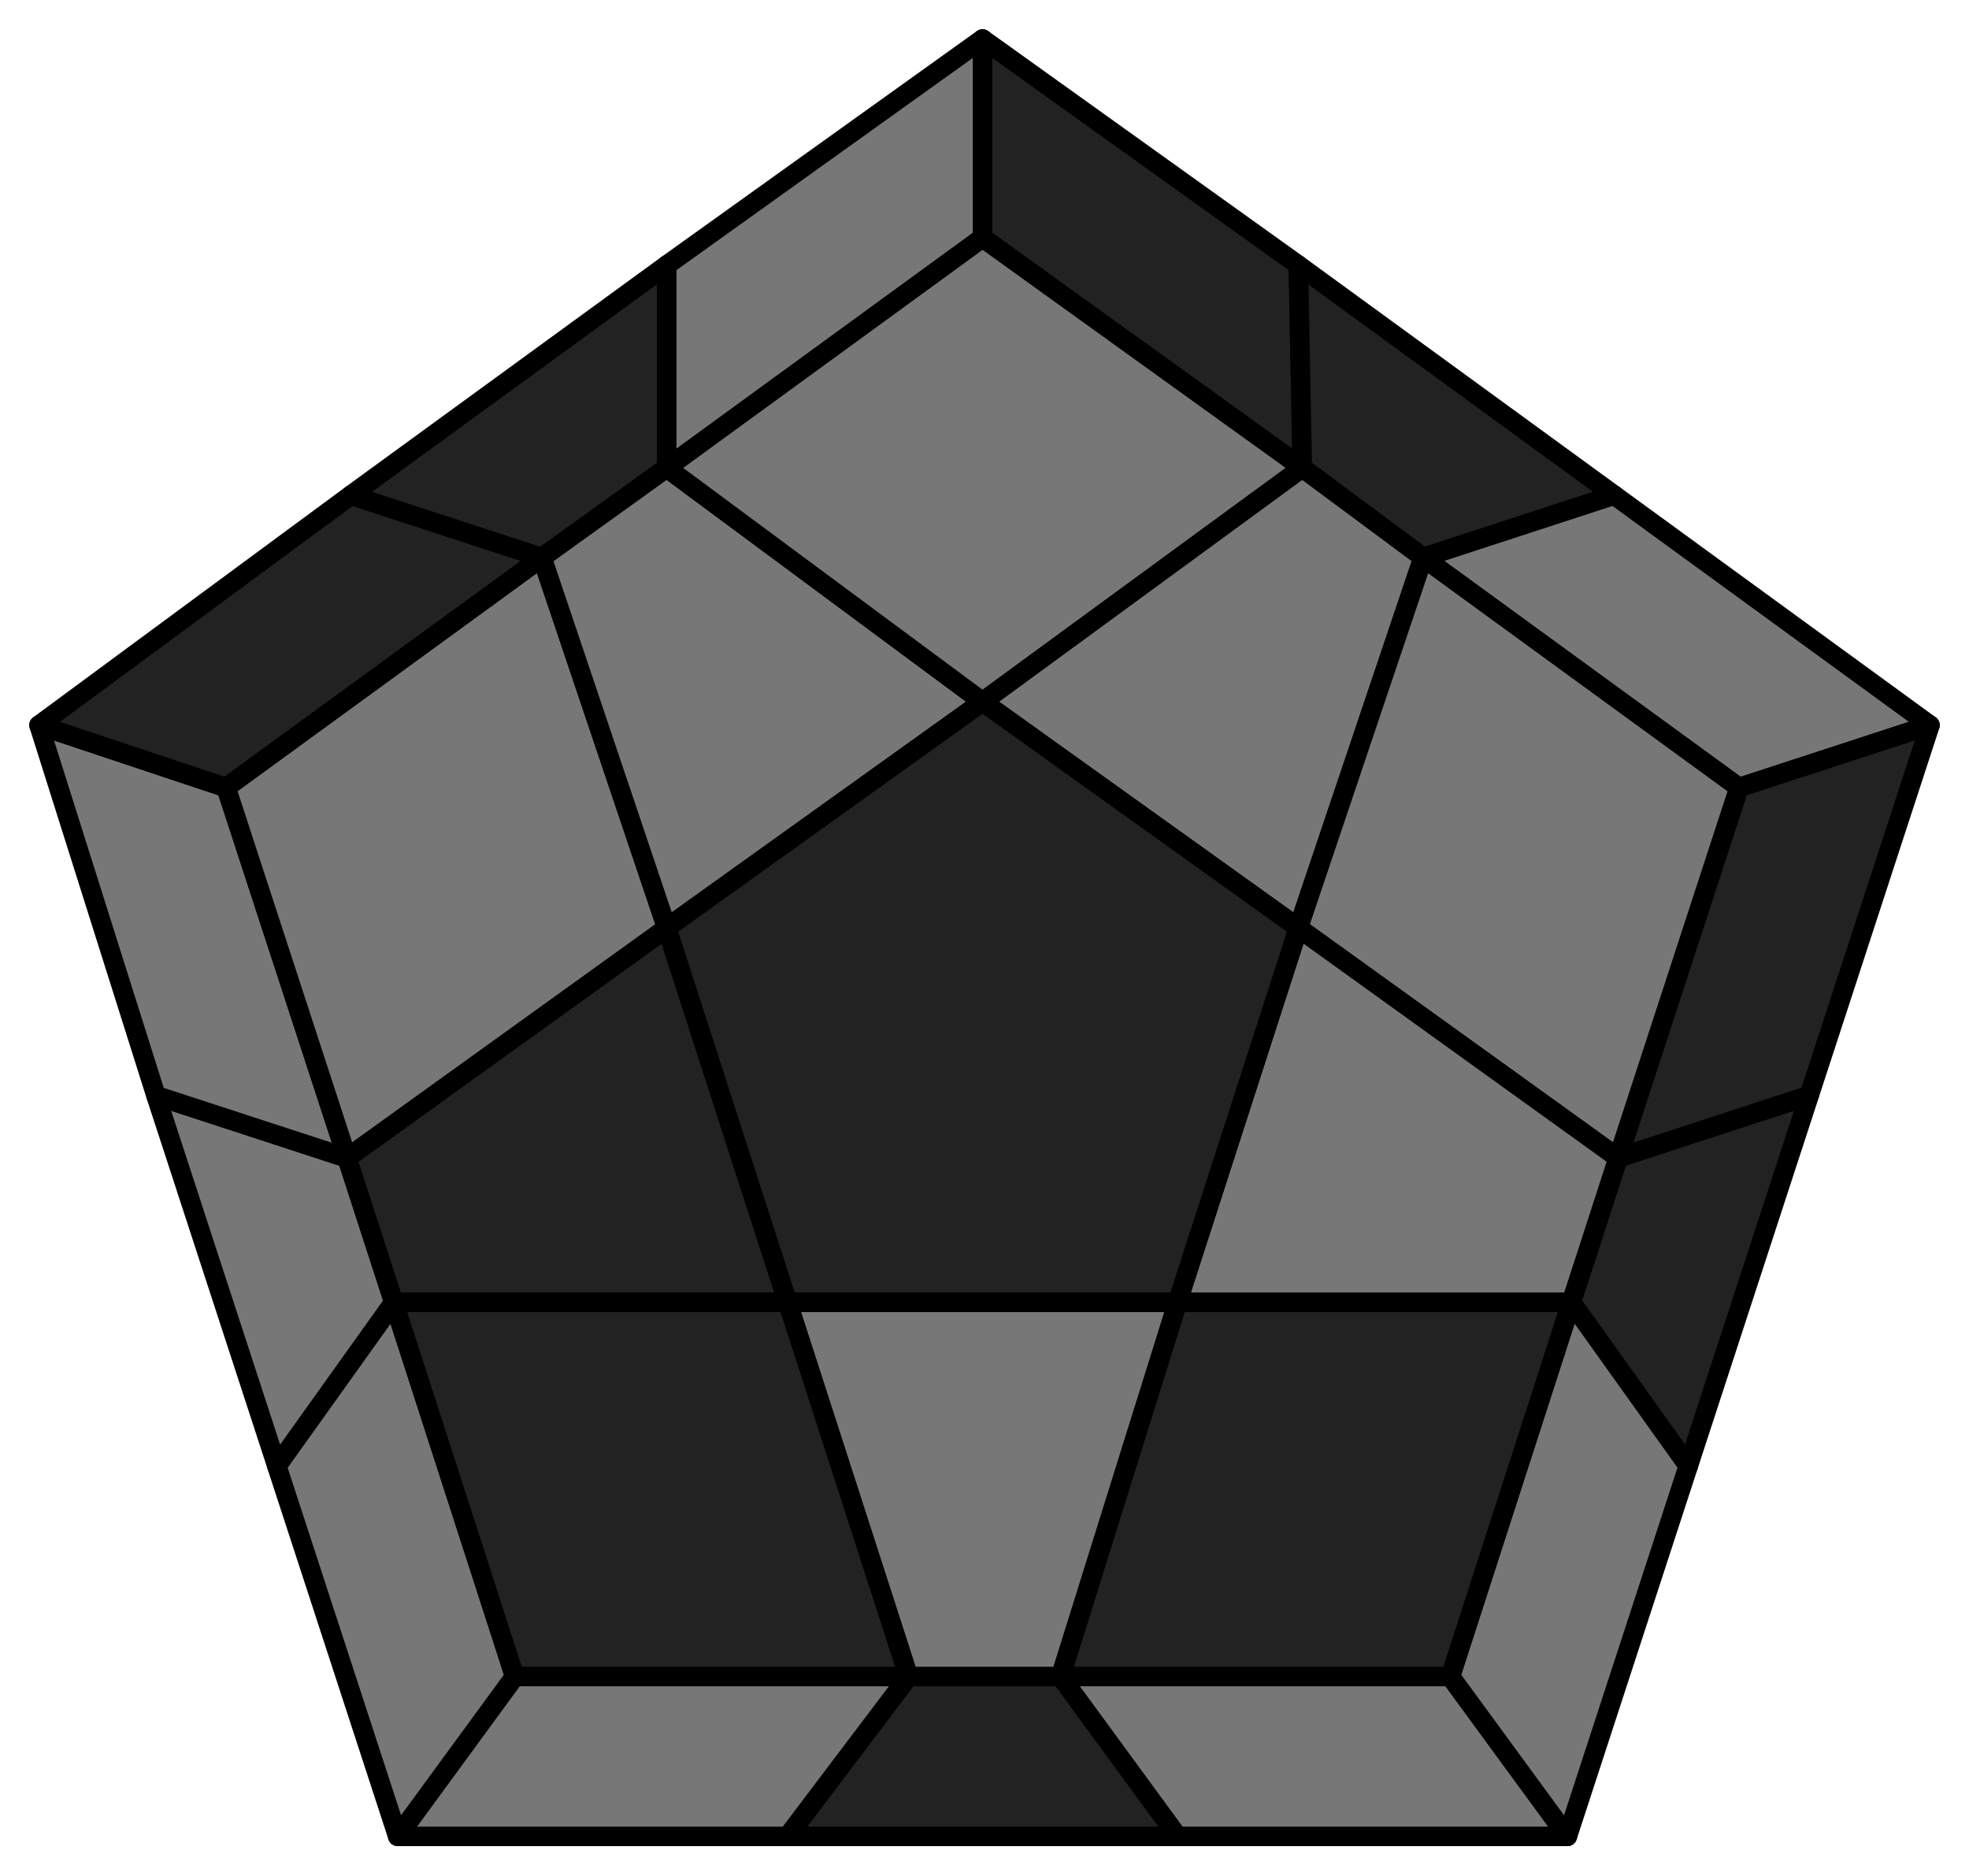
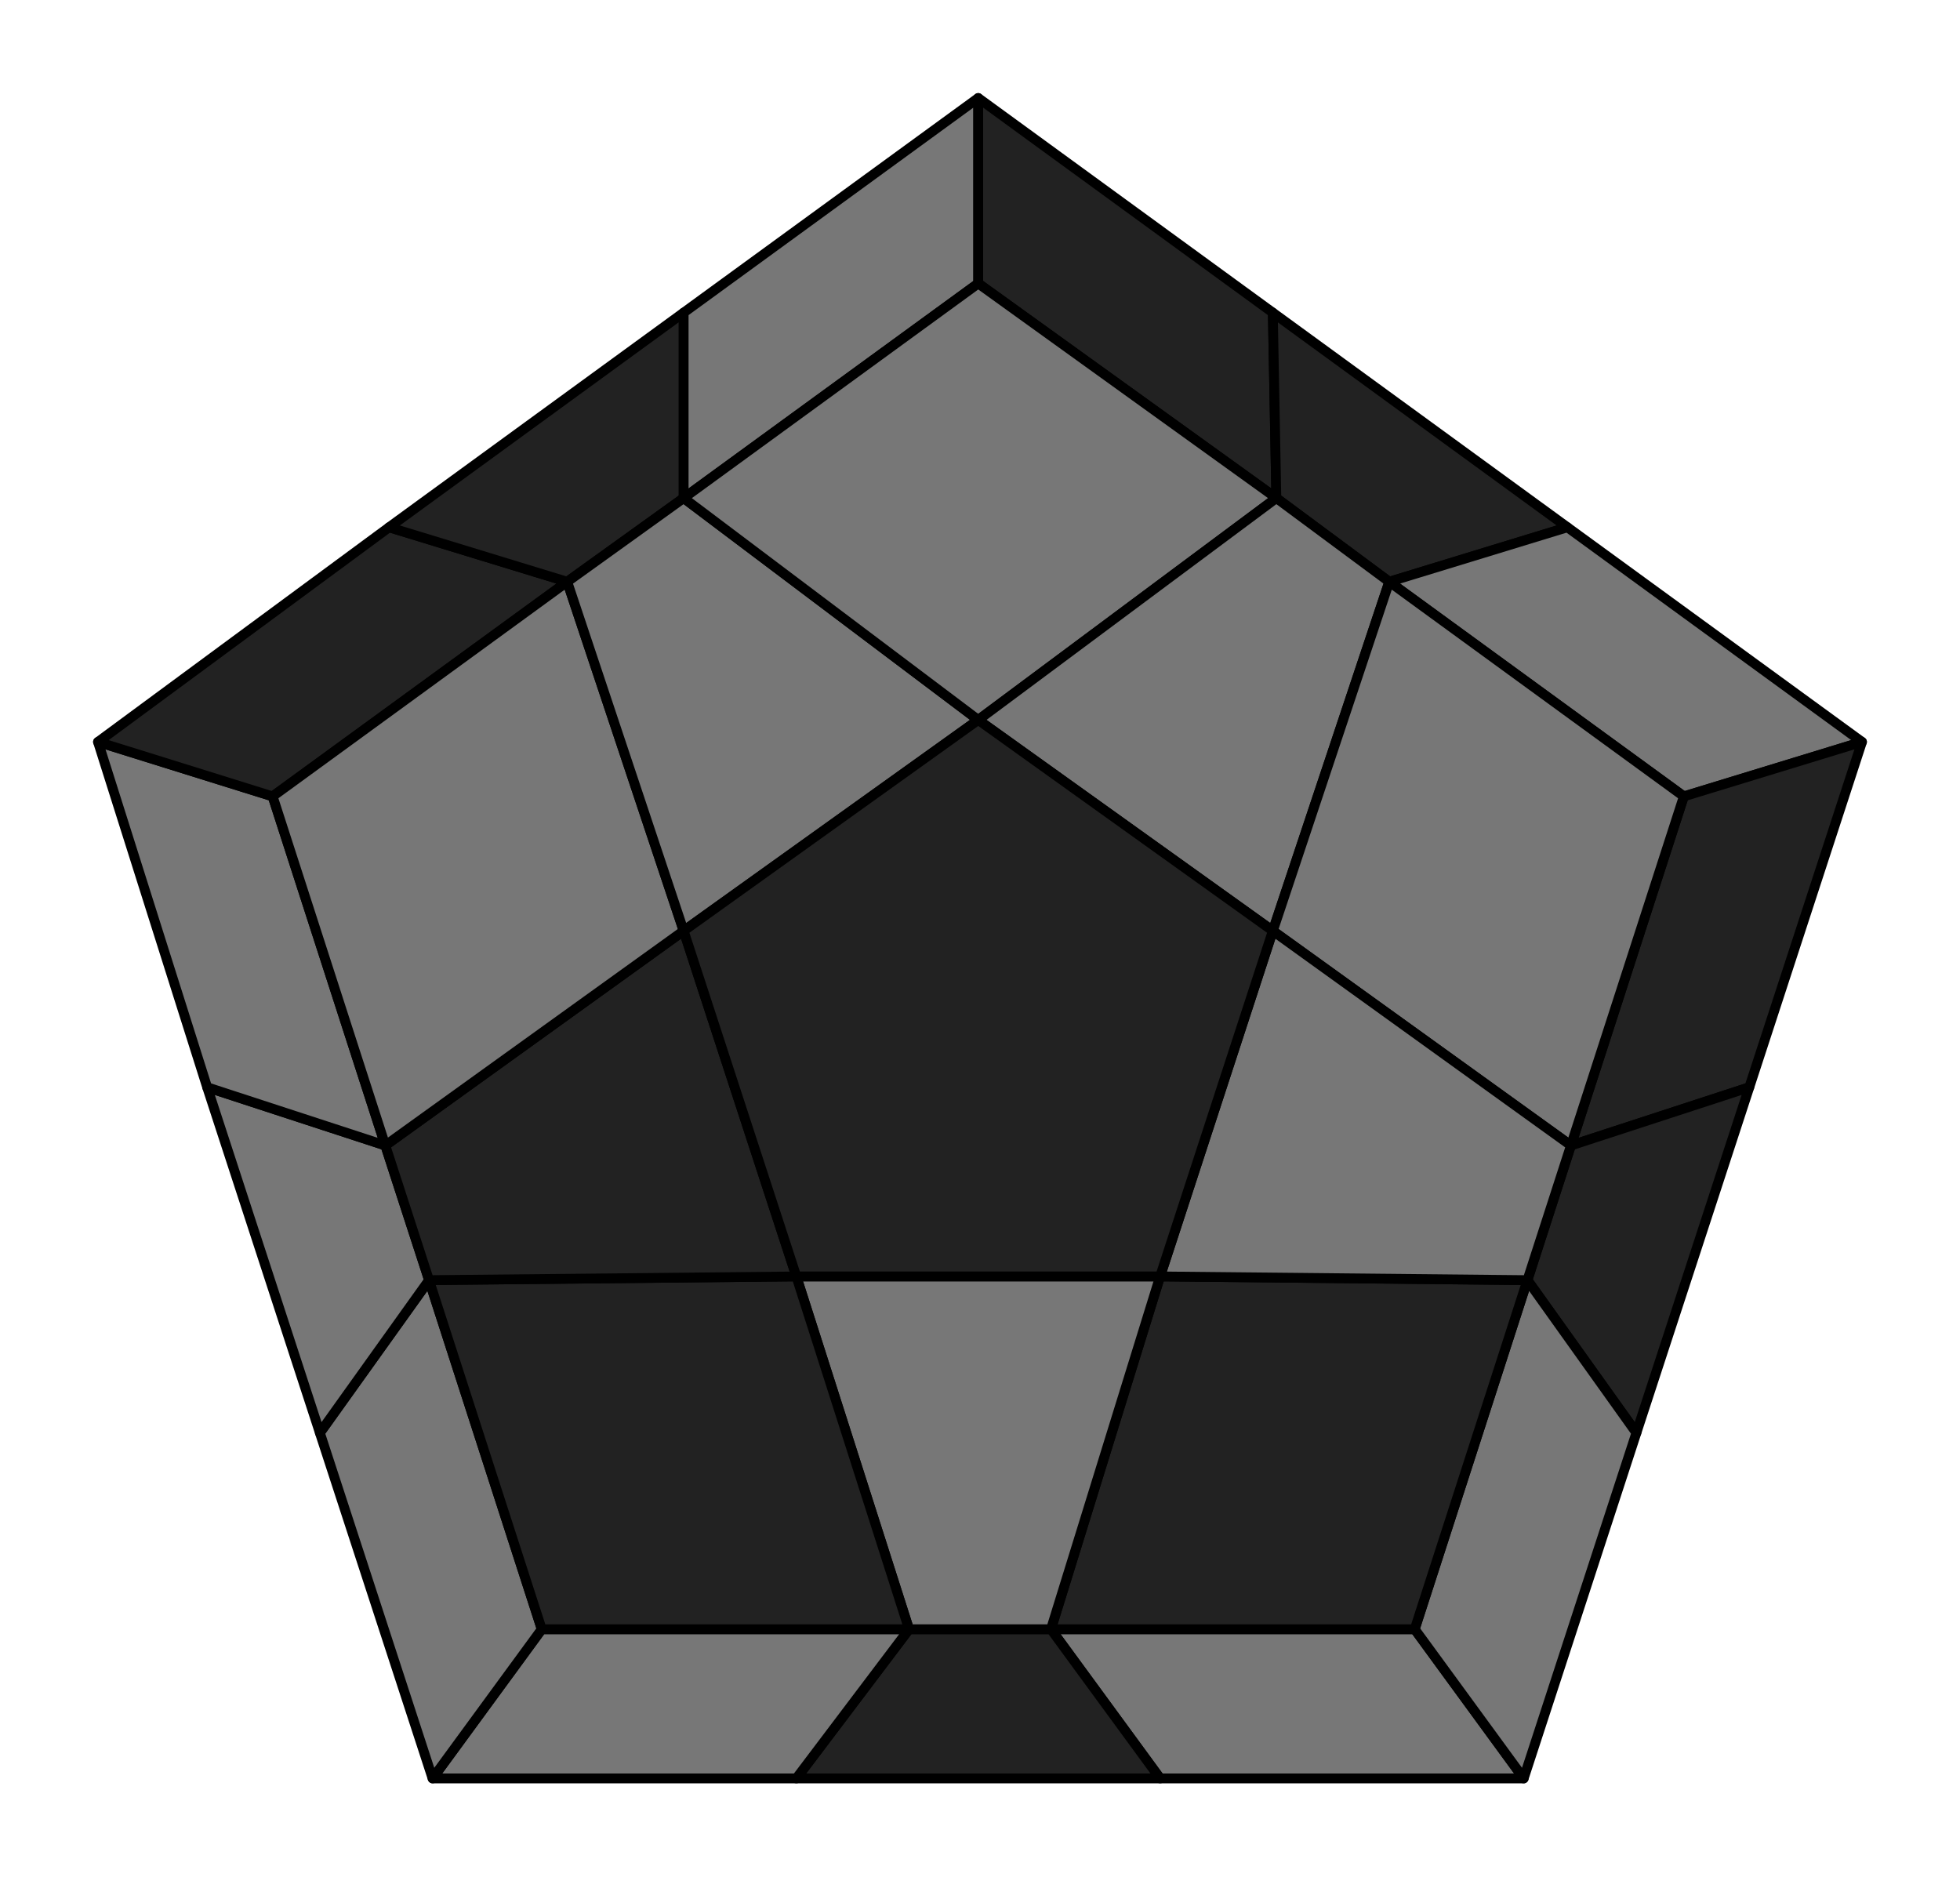
- <svg xmlns="http://www.w3.org/2000/svg" id="205" width="505" height="481">
+ <svg xmlns="http://www.w3.org/2000/svg" viewBox="0 0 100.0 95.732">
  <style>
- polygon { stroke: black; stroke-width: 5px; stroke-linejoin: round;}
- .light {fill: #777;}
- .dark {fill: #222;}
+ polygon { stroke: black; stroke-width: 0.5px; stroke-linejoin: round;}
</style>
-   <polygon class="light" points="402 471 302 471 272 430 372 430" />
-   <polygon class="dark" points="302 471 202 471 233 430 272 430" />
-   <polygon class="light" points="202 471 102 471 132 430 233 430" />
-   <polygon class="light" points="102 471 71 376 101 334 132 430" />
-   <polygon class="light" points="71 376 40 281 89 297 101 334" />
-   <polygon class="light" points="40 281 10 186 58 202 89 297" />
-   <polygon class="dark" points="10 186 90 127 139 143 58 202" />
-   <polygon class="dark" points="90 127 171 68 171 120 139 143" />
-   <polygon class="light" points="171 68 252 10 252 61 171 120" />
-   <polygon class="dark" points="252 10 333 68 334 120 252 61" />
-   <polygon class="dark" points="333 68 414 127 365 143 334 120" />
-   <polygon class="light" points="414 127 495 186 446 202 365 143" />
-   <polygon class="dark" points="495 186 464 281 415 297 446 202" />
-   <polygon class="dark" points="464 281 433 376 403 334 415 297" />
-   <polygon class="light" points="433 376 402 471 372 430 403 334" />
-   <polygon class="dark" points="372 430 272 430 302 334 403 334" />
-   <polygon class="light" points="272 430 233 430 202 334 302 334" />
-   <polygon class="dark" points="132 430 101 334 202 334 233 430" />
-   <polygon class="dark" points="101 334 89 297 171 238 202 334" />
-   <polygon class="light" points="58 202 139 143 171 238 89 297" />
-   <polygon class="light" points="139 143 171 120 252 180 171 238" />
-   <polygon class="light" points="252 61 334 120 252 180 171 120" />
-   <polygon class="light" points="334 120 365 143 333 238 252 180" />
-   <polygon class="light" points="446 202 415 297 333 238 365 143" />
-   <polygon class="light" points="415 297 403 334 302 334 333 238" />
-   <polygon class="dark" points="302 334 202 334 171 238 252 180 333 238" />
+   <polygon fill="#777" points="77.74 90.73 59.19 90.73 53.62 83.12 72.18 83.12" />
+   <polygon fill="#222" points="59.19 90.73 40.63 90.73 46.38 83.12 53.62 83.12" />
+   <polygon fill="#777" points="40.63 90.73 22.07 90.73 27.64 83.12 46.38 83.12" />
+   <polygon fill="#777" points="22.07 90.73 16.32 73.10 21.89 65.31 27.64 83.12" />
+   <polygon fill="#777" points="16.32 73.10 10.57 55.47 19.66 58.44 21.89 65.31" />
+   <polygon fill="#777" points="10.57 55.47 5.00 37.85 13.91 40.63 19.66 58.44" />
+   <polygon fill="#222" points="5.00 37.85 19.85 26.90 28.94 29.68 13.91 40.63" />
+   <polygon fill="#222" points="19.85 26.90 34.88 15.95 34.88 25.41 28.94 29.68" />
+   <polygon fill="#777" points="34.88 15.95 49.91 5.00 49.91 14.46 34.88 25.41" />
+   <polygon fill="#222" points="49.91 5.00 64.94 15.95 65.12 25.41 49.91 14.46" />
+   <polygon fill="#222" points="64.94 15.95 79.97 26.90 70.88 29.68 65.12 25.41" />
+   <polygon fill="#777" points="79.97 26.90 95.00 37.85 85.91 40.63 70.88 29.68" />
+   <polygon fill="#222" points="95.00 37.85 89.25 55.47 80.15 58.44 85.91 40.63" />
+   <polygon fill="#222" points="89.25 55.47 83.49 73.10 77.93 65.31 80.15 58.44" />
+   <polygon fill="#777" points="83.49 73.10 77.74 90.73 72.18 83.12 77.93 65.31" />
+   <polygon fill="#222" points="72.18 83.12 53.62 83.12 59.19 65.12 77.93 65.31" />
+   <polygon fill="#777" points="53.62 83.12 46.38 83.12 40.63 65.12 59.19 65.12" />
+   <polygon fill="#222" points="27.64 83.12 21.89 65.31 40.63 65.12 46.38 83.12" />
+   <polygon fill="#222" points="21.89 65.31 19.66 58.44 34.88 47.49 40.63 65.12" />
+   <polygon fill="#777" points="13.91 40.63 28.94 29.68 34.88 47.49 19.66 58.44" />
+   <polygon fill="#777" points="28.94 29.68 34.88 25.41 49.91 36.73 34.88 47.49" />
+   <polygon fill="#777" points="49.91 14.46 65.12 25.41 49.91 36.73 34.88 25.41" />
+   <polygon fill="#777" points="65.12 25.41 70.88 29.68 64.94 47.49 49.91 36.73" />
+   <polygon fill="#777" points="85.91 40.63 80.15 58.44 64.94 47.49 70.88 29.68" />
+   <polygon fill="#777" points="80.15 58.44 77.93 65.31 59.19 65.12 64.94 47.49" />
+   <polygon fill="#222" points="59.19 65.12 40.63 65.12 34.88 47.49 49.91 36.73 64.94 47.49" />
</svg>
